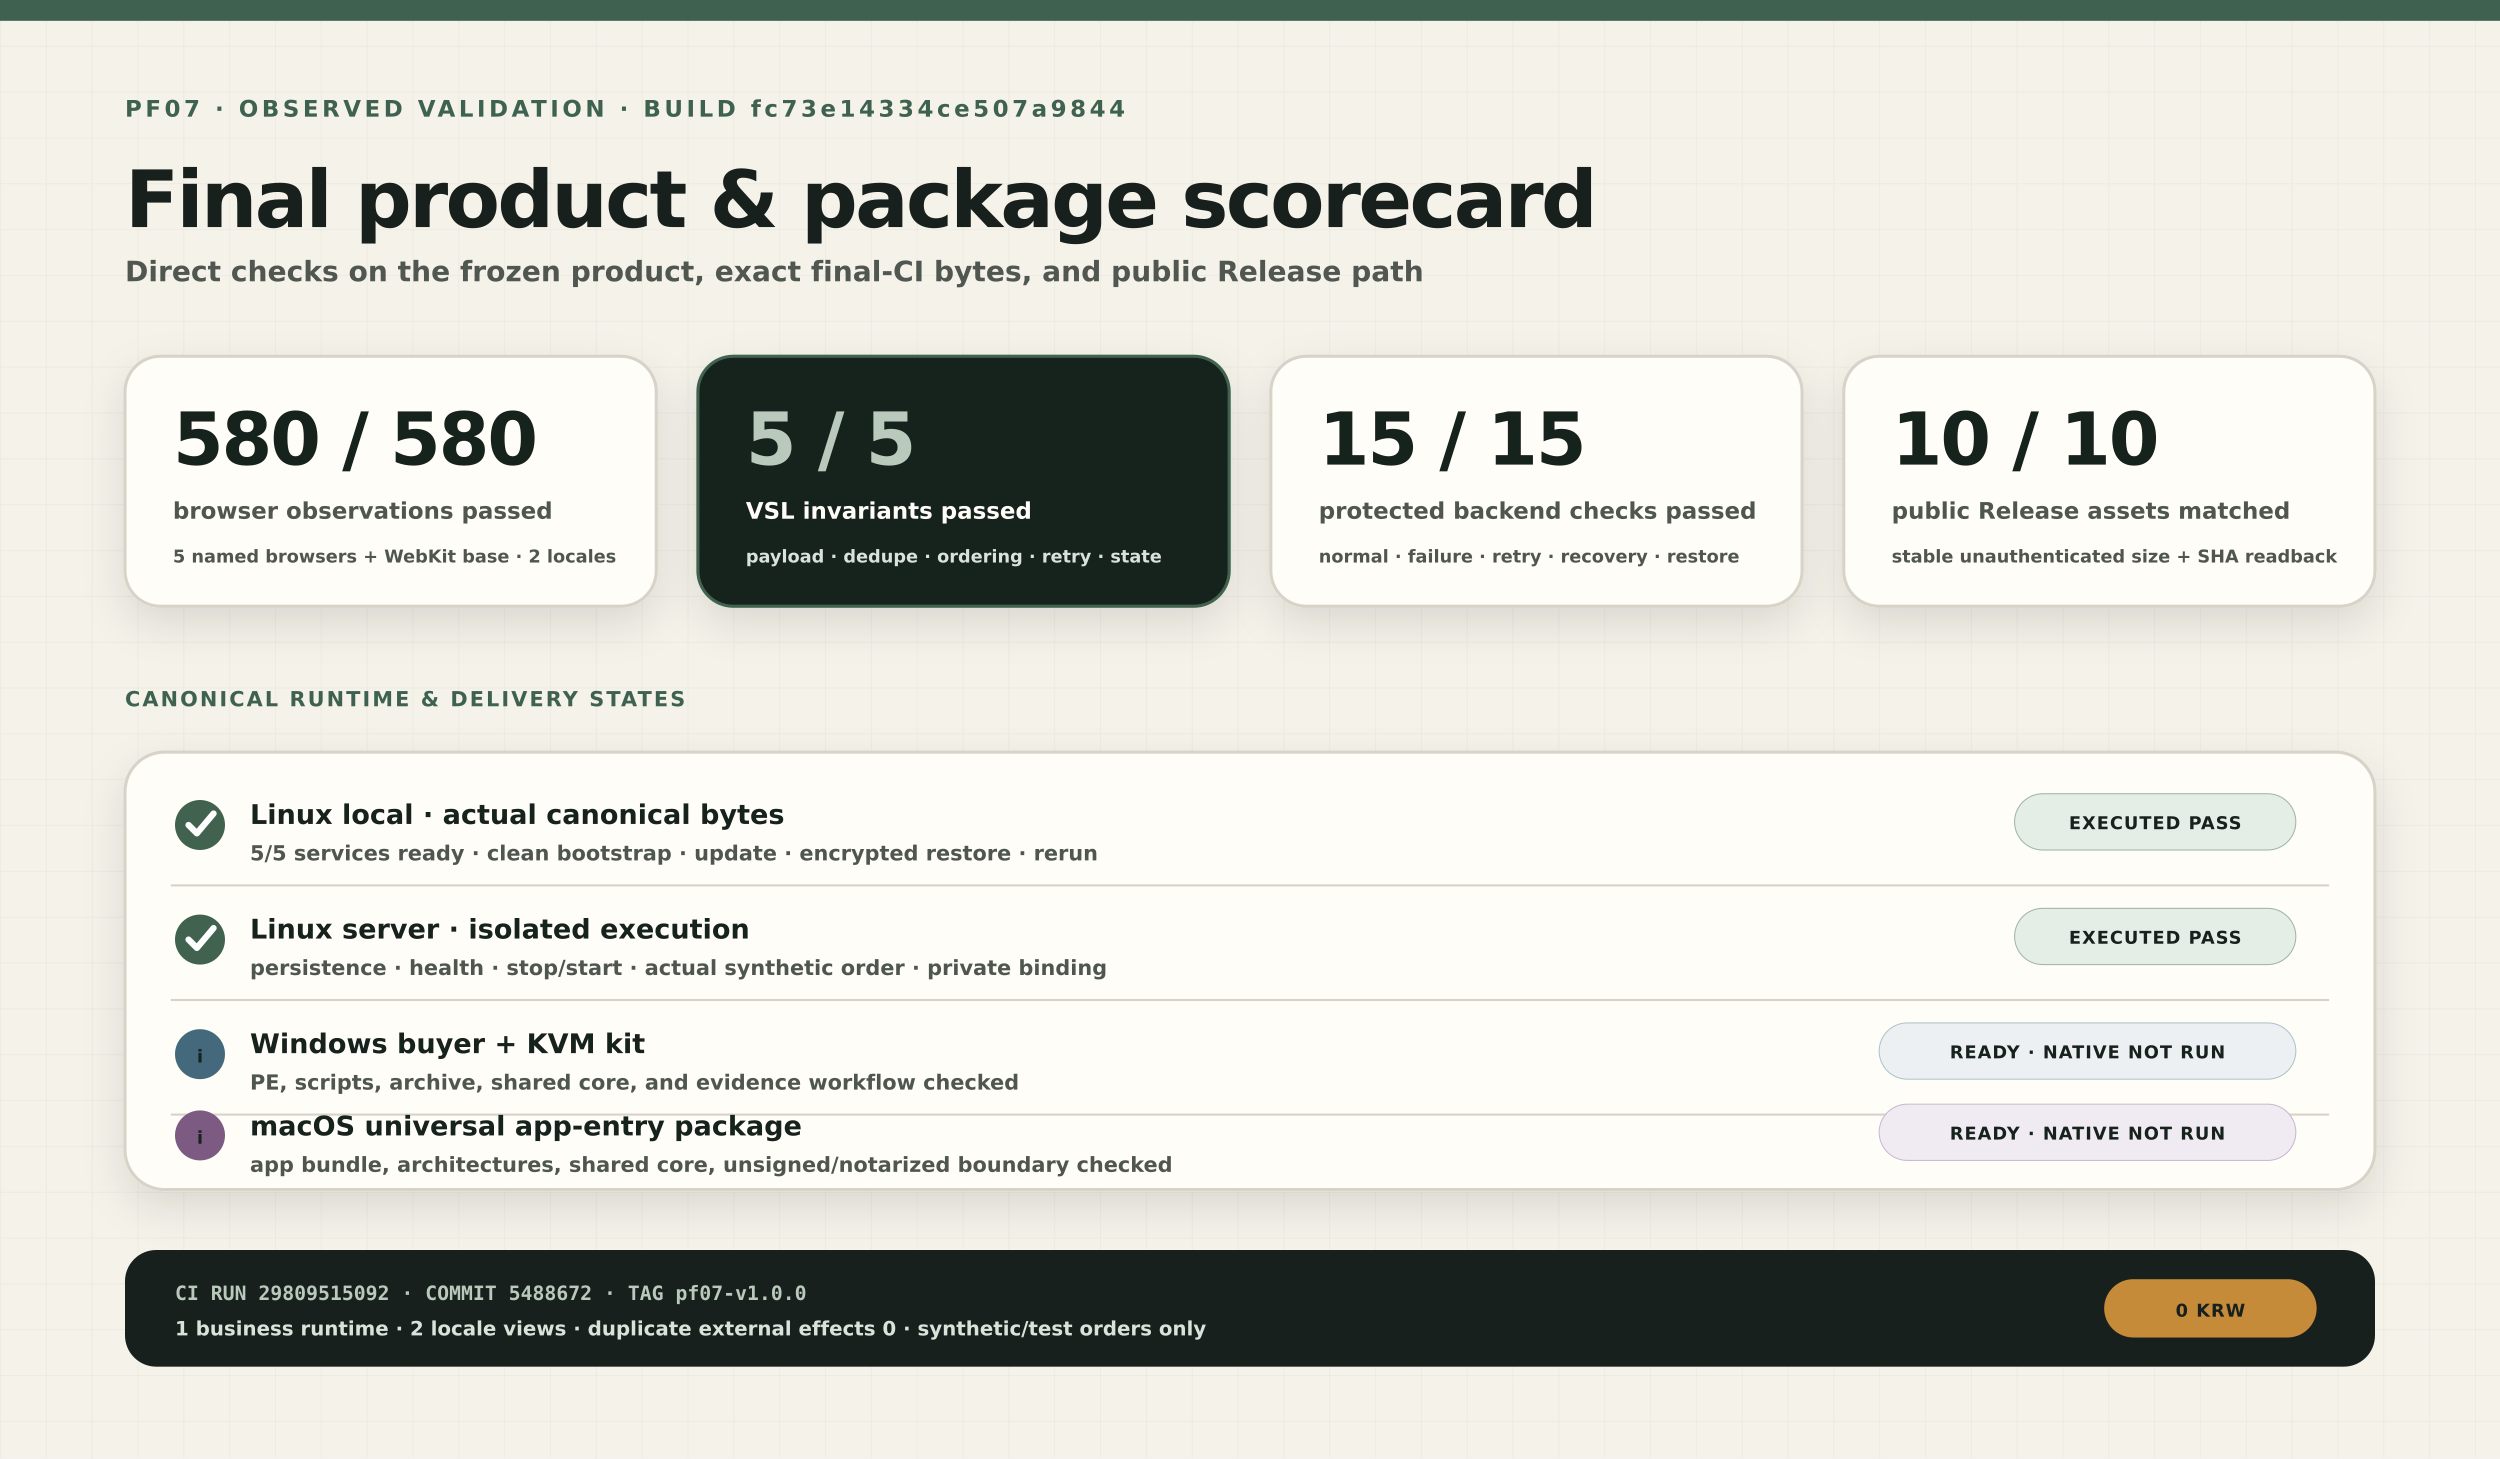
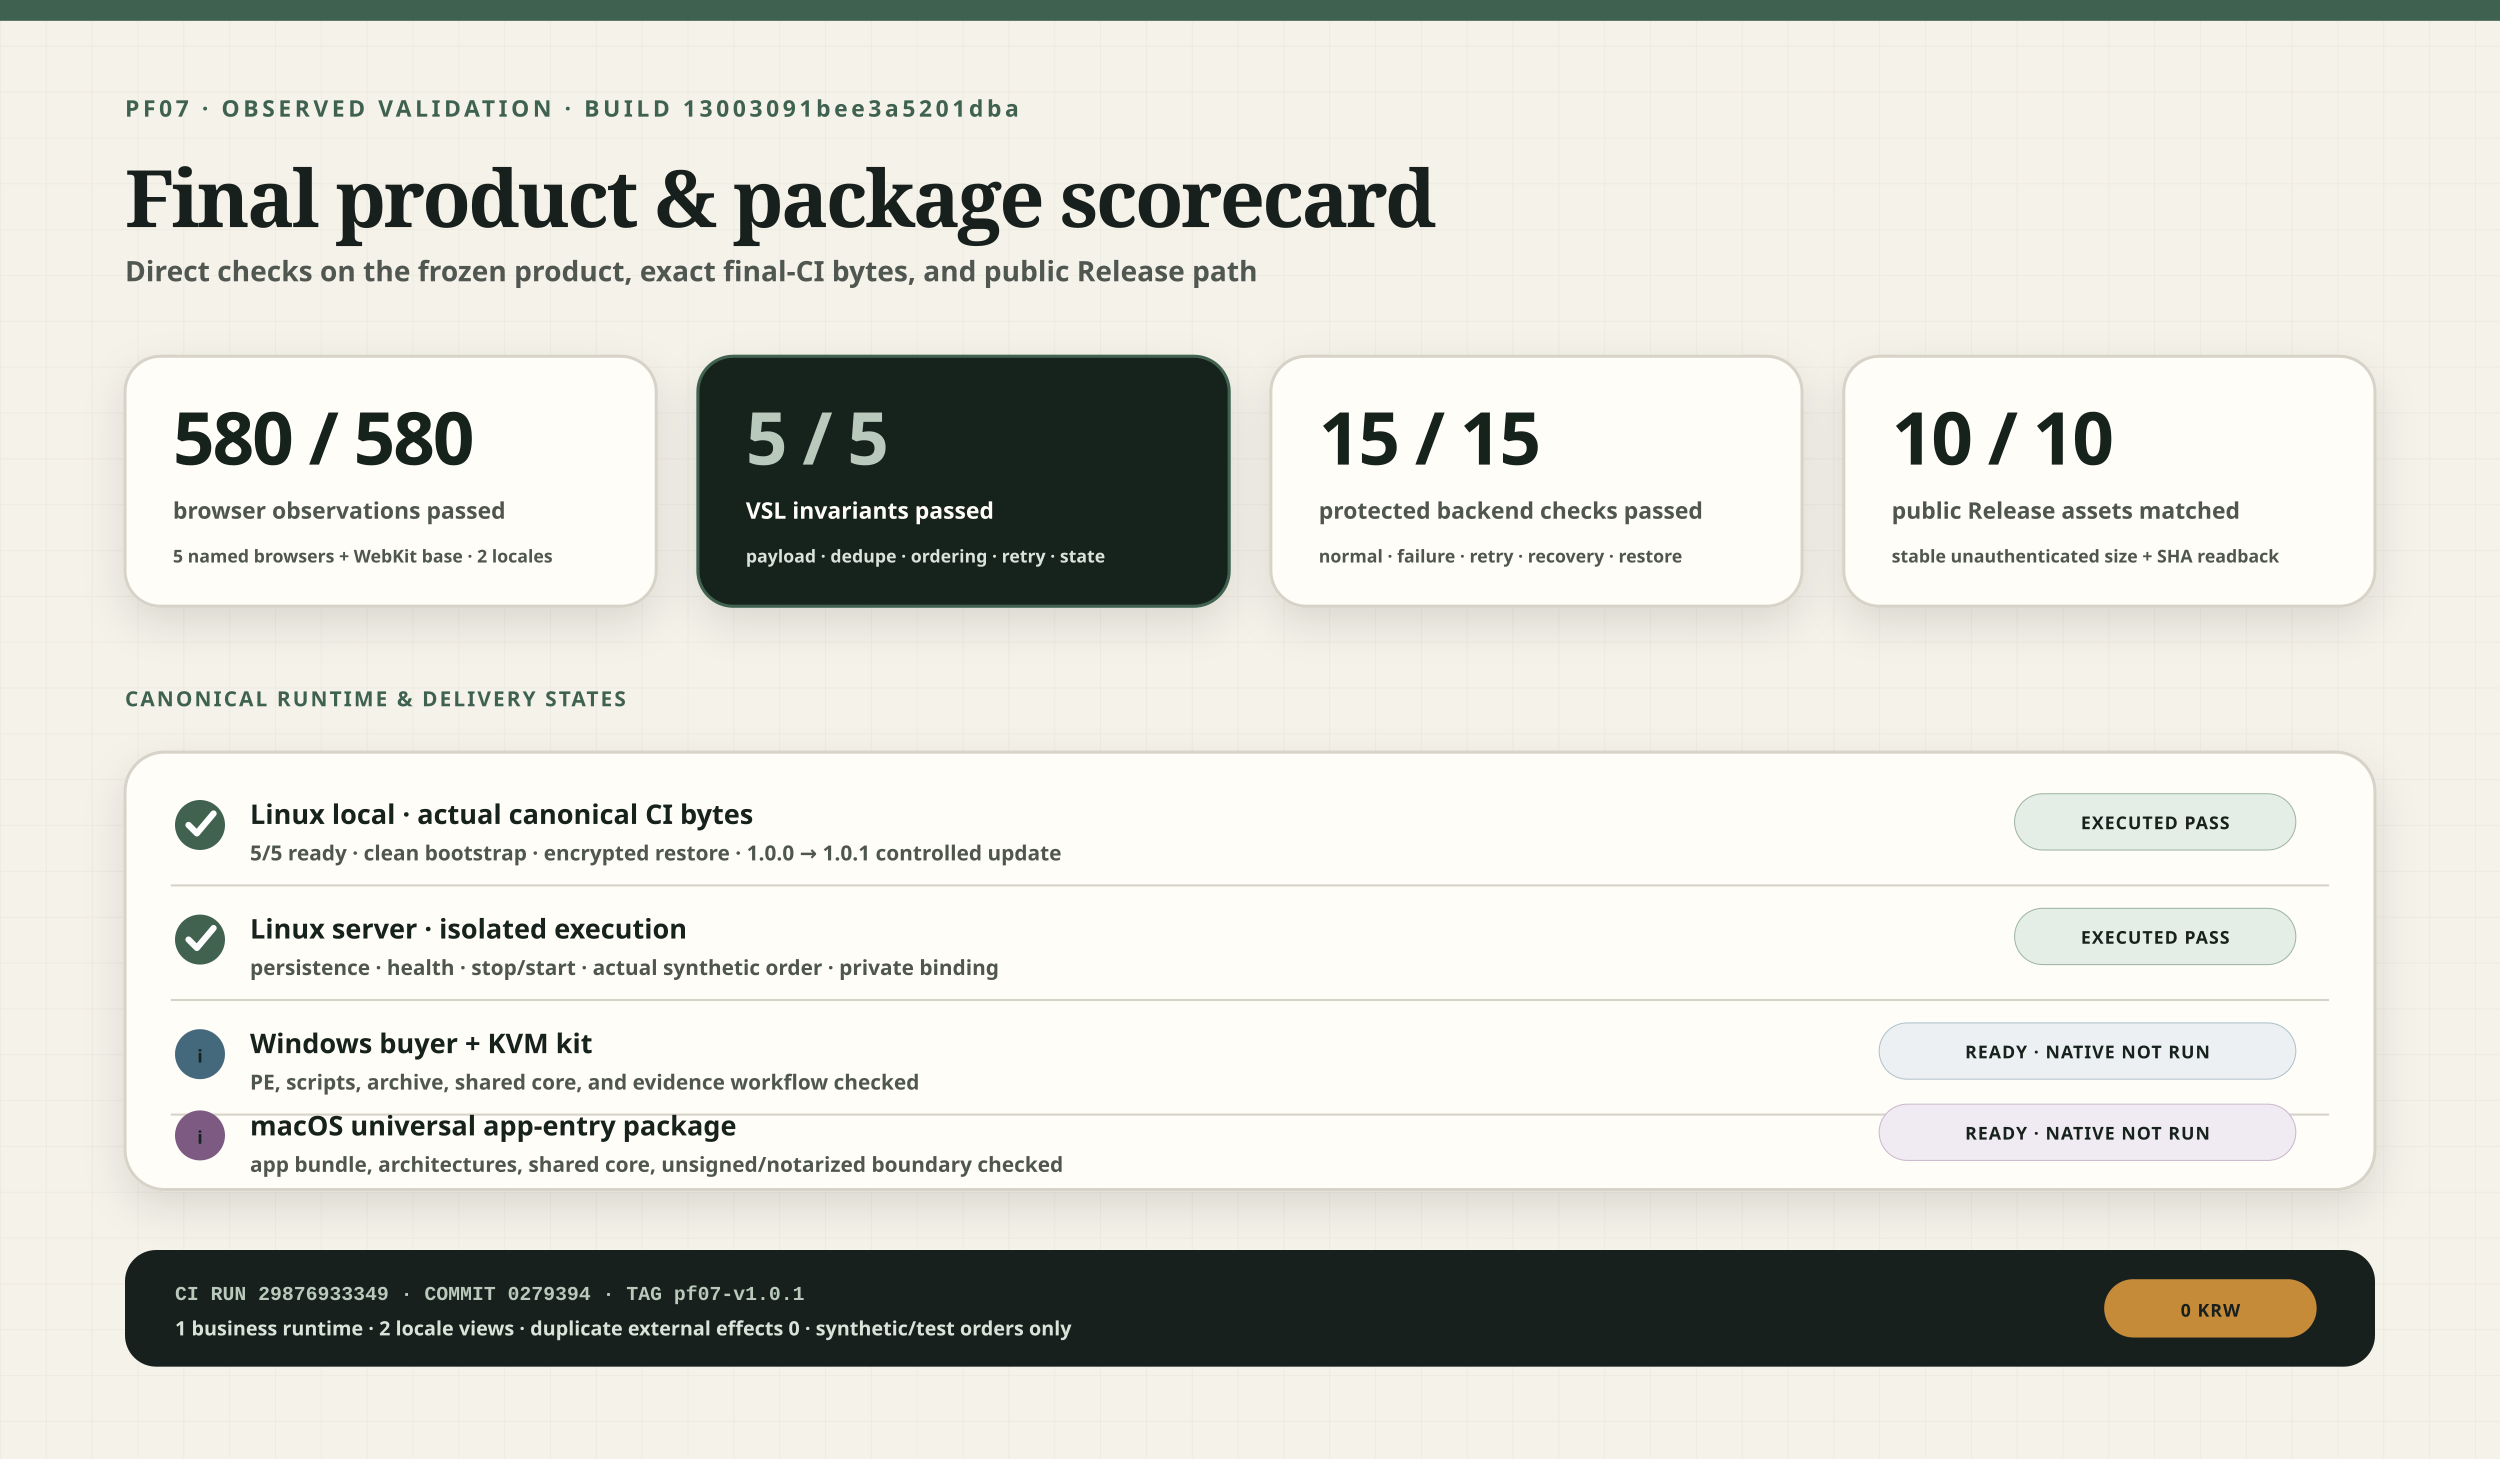
<svg xmlns="http://www.w3.org/2000/svg" width="2400" height="1400" viewBox="0 0 2400 1400" role="img" aria-labelledby="title desc">
  <defs>
    <pattern id="grid" width="44" height="44" patternUnits="userSpaceOnUse">
      <path d="M44 0H0V44" fill="none" stroke="#d8d3c8" stroke-width="1" opacity=".46" />
    </pattern>
    <filter id="shadow" x="-20%" y="-20%" width="140%" height="160%">
      <feDropShadow dx="0" dy="16" stdDeviation="20" flood-color="#17201d" flood-opacity=".11" />
    </filter>
    <style>
-       text{font-family:"DejaVu Sans";fill:#18201d}.eyebrow{font-size:22px;font-weight:800;letter-spacing:3.4px;fill:#3f6250}.title{font-size:76px;font-weight:800;letter-spacing:-2.5px}.subtitle{font-size:27px;font-weight:600;fill:#505750}.metric{font-size:70px;font-weight:850;letter-spacing:-2px}.metric-label{font-size:22px;font-weight:750;fill:#505750}.metric-copy{font-size:17px;font-weight:650;fill:#505750}.section{font-size:20px;font-weight:800;letter-spacing:2px;fill:#3f6250}.row-title{font-size:26px;font-weight:800}.row-copy{font-size:20px;font-weight:600;fill:#505750}.pill{font-size:17px;font-weight:850;letter-spacing:1px}.mono{font-family:"DejaVu Sans Mono";font-size:19px;font-weight:700}.footer{font-size:19px;font-weight:650;fill:#d9e3da}.light{fill:#fffdf8}.light-muted{fill:#d9e3da}.sage-text{fill:#b9c9bc}
+       @font-face{font-family:"PF07 Pretendard";src:url("../../../../../fonts/PretendardVariable.woff2") format("woff2");font-weight:45 920;font-style:normal;font-display:block}
+       @font-face{font-family:"PF07 Noto Serif KR";src:url("../../../../../fonts/NotoSerifKR-Variable-PF07Subset.woff2") format("woff2");font-weight:200 900;font-style:normal;font-display:block}
+       text{font-family:"PF07 Pretendard","Pretendard Variable",sans-serif;fill:#18201d}.eyebrow{font-size:22px;font-weight:800;letter-spacing:3.4px;fill:#3f6250}.title{font-family:"PF07 Noto Serif KR","Noto Serif KR",serif;font-size:76px;font-weight:800;letter-spacing:-2.5px}.subtitle{font-size:27px;font-weight:600;fill:#505750}.metric{font-size:70px;font-weight:850;letter-spacing:-2px}.metric-label{font-size:22px;font-weight:750;fill:#505750}.metric-copy{font-size:17px;font-weight:650;fill:#505750}.section{font-size:20px;font-weight:800;letter-spacing:2px;fill:#3f6250}.row-title{font-size:26px;font-weight:800}.row-copy{font-size:20px;font-weight:600;fill:#505750}.pill{font-size:17px;font-weight:850;letter-spacing:1px}.mono{font-family:"SFMono-Regular","Cascadia Mono","Liberation Mono",monospace;font-size:19px;font-weight:700}.footer{font-size:19px;font-weight:650;fill:#d9e3da}.light{fill:#fffdf8}.light-muted{fill:#d9e3da}.sage-text{fill:#b9c9bc}
    </style>
  </defs>
  <rect width="2400" height="1400" fill="#f5f2ea" />
  <rect width="2400" height="1400" fill="url(#grid)" />
  <rect width="2400" height="20" fill="#3f6250" />
-   <text x="120" y="112" class="eyebrow">PF07 · OBSERVED VALIDATION · BUILD fc73e14334ce507a9844</text>
+   <text x="120" y="112" class="eyebrow">PF07 · OBSERVED VALIDATION · BUILD 13003091bee3a5201dba</text>
  <text x="120" y="218" class="title">Final product &amp; package scorecard</text>
  <text x="120" y="270" class="subtitle">Direct checks on the frozen product, exact final-CI bytes, and public Release path</text>
  <g transform="translate(120 342)" filter="url(#shadow)">
    <rect width="510" height="240" rx="34" fill="#fffdf8" stroke="#d8d3c8" stroke-width="3" />
    <text x="46" y="104" class="metric" fill="#3f6250">580 / 580</text>
    <text x="46" y="156" class="metric-label">browser observations passed</text>
    <text x="46" y="198" class="metric-copy">5 named browsers + WebKit base · 2 locales</text>
  </g>
  <g transform="translate(670 342)" filter="url(#shadow)">
    <rect width="510" height="240" rx="34" fill="#18201d" stroke="#3f6250" stroke-width="3" />
    <text x="46" y="104" class="metric sage-text">5 / 5</text>
    <text x="46" y="156" class="metric-label light">VSL invariants passed</text>
    <text x="46" y="198" class="metric-copy light-muted">payload · dedupe · ordering · retry · state</text>
  </g>
  <g transform="translate(1220 342)" filter="url(#shadow)">
    <rect width="510" height="240" rx="34" fill="#fffdf8" stroke="#d8d3c8" stroke-width="3" />
    <text x="46" y="104" class="metric" fill="#3f6250">15 / 15</text>
    <text x="46" y="156" class="metric-label">protected backend checks passed</text>
    <text x="46" y="198" class="metric-copy">normal · failure · retry · recovery · restore</text>
  </g>
  <g transform="translate(1770 342)" filter="url(#shadow)">
    <rect width="510" height="240" rx="34" fill="#fffdf8" stroke="#d8d3c8" stroke-width="3" />
    <text x="46" y="104" class="metric" fill="#3f6250">10 / 10</text>
    <text x="46" y="156" class="metric-label">public Release assets matched</text>
    <text x="46" y="198" class="metric-copy">stable unauthenticated size + SHA readback</text>
  </g>
  <text x="120" y="678" class="section">CANONICAL RUNTIME &amp; DELIVERY STATES</text>
  <g transform="translate(120 722)" filter="url(#shadow)">
    <rect width="2160" height="420" rx="38" fill="#fffdf8" stroke="#d8d3c8" stroke-width="3" />
    <g transform="translate(44 38)">
      <circle cx="28" cy="32" r="24" fill="#3f6250" />
      <path d="m17 32 8 8 16-19" fill="none" stroke="#fff" stroke-width="6" stroke-linecap="round" stroke-linejoin="round" />
-       <text x="76" y="31" class="row-title">Linux local · actual canonical bytes</text>
-       <text x="76" y="66" class="row-copy">5/5 services ready · clean bootstrap · update · encrypted restore · rerun</text>
+       <text x="76" y="31" class="row-title">Linux local · actual canonical CI bytes</text>
+       <text x="76" y="66" class="row-copy">5/5 ready · clean bootstrap · encrypted restore · 1.0.0 → 1.0.1 controlled update</text>
      <rect x="1770" y="2" width="270" height="54" rx="27" fill="#e5eee6" stroke="#9fb6a4" />
      <text x="1905" y="36" text-anchor="middle" class="pill" fill="#31523f">EXECUTED PASS</text>
    </g>
    <path d="M44 128h2072" stroke="#d8d3c8" stroke-width="2" />
    <g transform="translate(44 148)">
      <circle cx="28" cy="32" r="24" fill="#3f6250" />
      <path d="m17 32 8 8 16-19" fill="none" stroke="#fff" stroke-width="6" stroke-linecap="round" stroke-linejoin="round" />
      <text x="76" y="31" class="row-title">Linux server · isolated execution</text>
      <text x="76" y="66" class="row-copy">persistence · health · stop/start · actual synthetic order · private binding</text>
      <rect x="1770" y="2" width="270" height="54" rx="27" fill="#e5eee6" stroke="#9fb6a4" />
      <text x="1905" y="36" text-anchor="middle" class="pill" fill="#31523f">EXECUTED PASS</text>
    </g>
    <path d="M44 238h2072" stroke="#d8d3c8" stroke-width="2" />
    <g transform="translate(44 258)">
      <circle cx="28" cy="32" r="24" fill="#45697b" />
      <text x="28" y="40" text-anchor="middle" class="pill" fill="#fff">i</text>
      <text x="76" y="31" class="row-title">Windows buyer + KVM kit</text>
      <text x="76" y="66" class="row-copy">PE, scripts, archive, shared core, and evidence workflow checked</text>
      <rect x="1640" y="2" width="400" height="54" rx="27" fill="#edf0f2" stroke="#aec2cc" />
      <text x="1840" y="36" text-anchor="middle" class="pill" fill="#45697b">READY · NATIVE NOT RUN</text>
    </g>
    <path d="M44 348h2072" stroke="#d8d3c8" stroke-width="2" />
    <g transform="translate(44 368)">
      <circle cx="28" cy="0" r="24" fill="#7b5a82" />
      <text x="28" y="8" text-anchor="middle" class="pill" fill="#fff">i</text>
      <text x="76" y="0" class="row-title">macOS universal app-entry package</text>
      <text x="76" y="35" class="row-copy">app bundle, architectures, shared core, unsigned/notarized boundary checked</text>
      <rect x="1640" y="-30" width="400" height="54" rx="27" fill="#f0ebf2" stroke="#c9b8cd" />
      <text x="1840" y="4" text-anchor="middle" class="pill" fill="#6a4872">READY · NATIVE NOT RUN</text>
    </g>
  </g>
  <g transform="translate(120 1200)">
    <rect width="2160" height="112" rx="30" fill="#18201d" />
-     <text x="48" y="48" class="mono sage-text">CI RUN 29809515092 · COMMIT 5488672 · TAG pf07-v1.0.0</text>
+     <text x="48" y="48" class="mono sage-text">CI RUN 29876933349 · COMMIT 0279394 · TAG pf07-v1.0.1</text>
    <text x="48" y="82" class="footer">1 business runtime · 2 locale views · duplicate external effects 0 · synthetic/test orders only</text>
    <rect x="1900" y="28" width="204" height="56" rx="28" fill="#c68b39" />
    <text x="2002" y="64" text-anchor="middle" class="pill" fill="#18201d">0 KRW</text>
  </g>
</svg>
